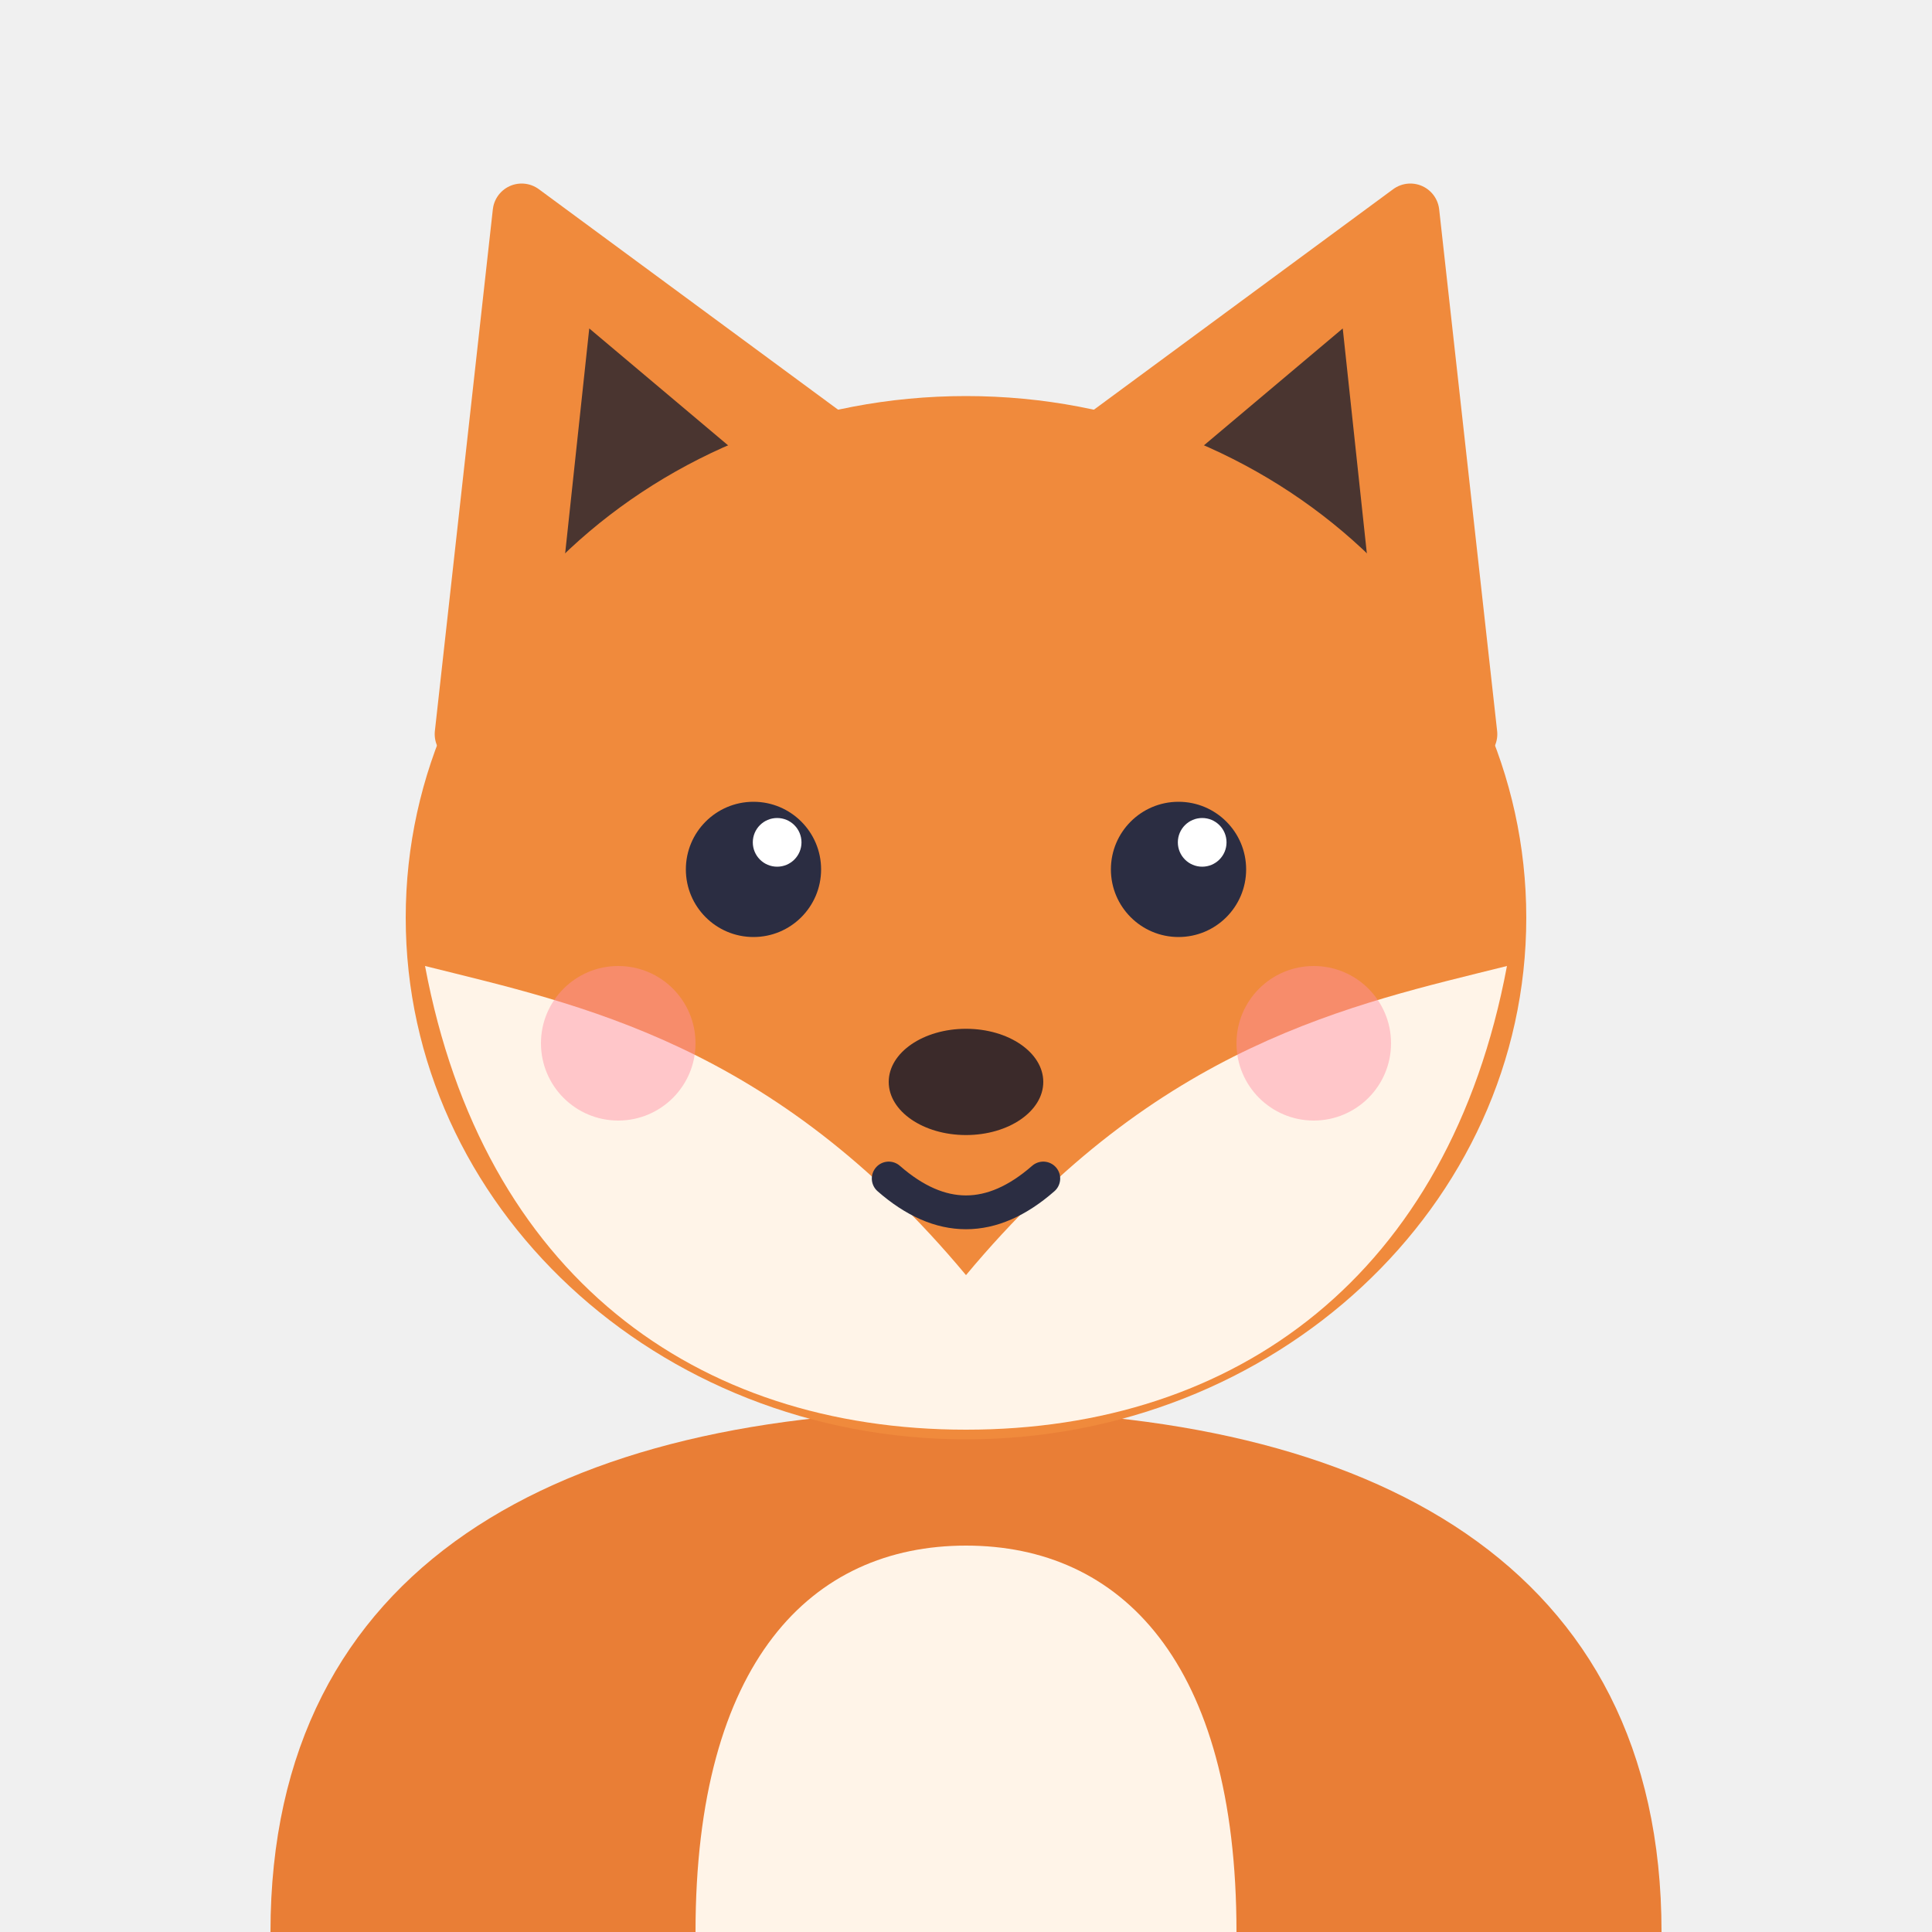
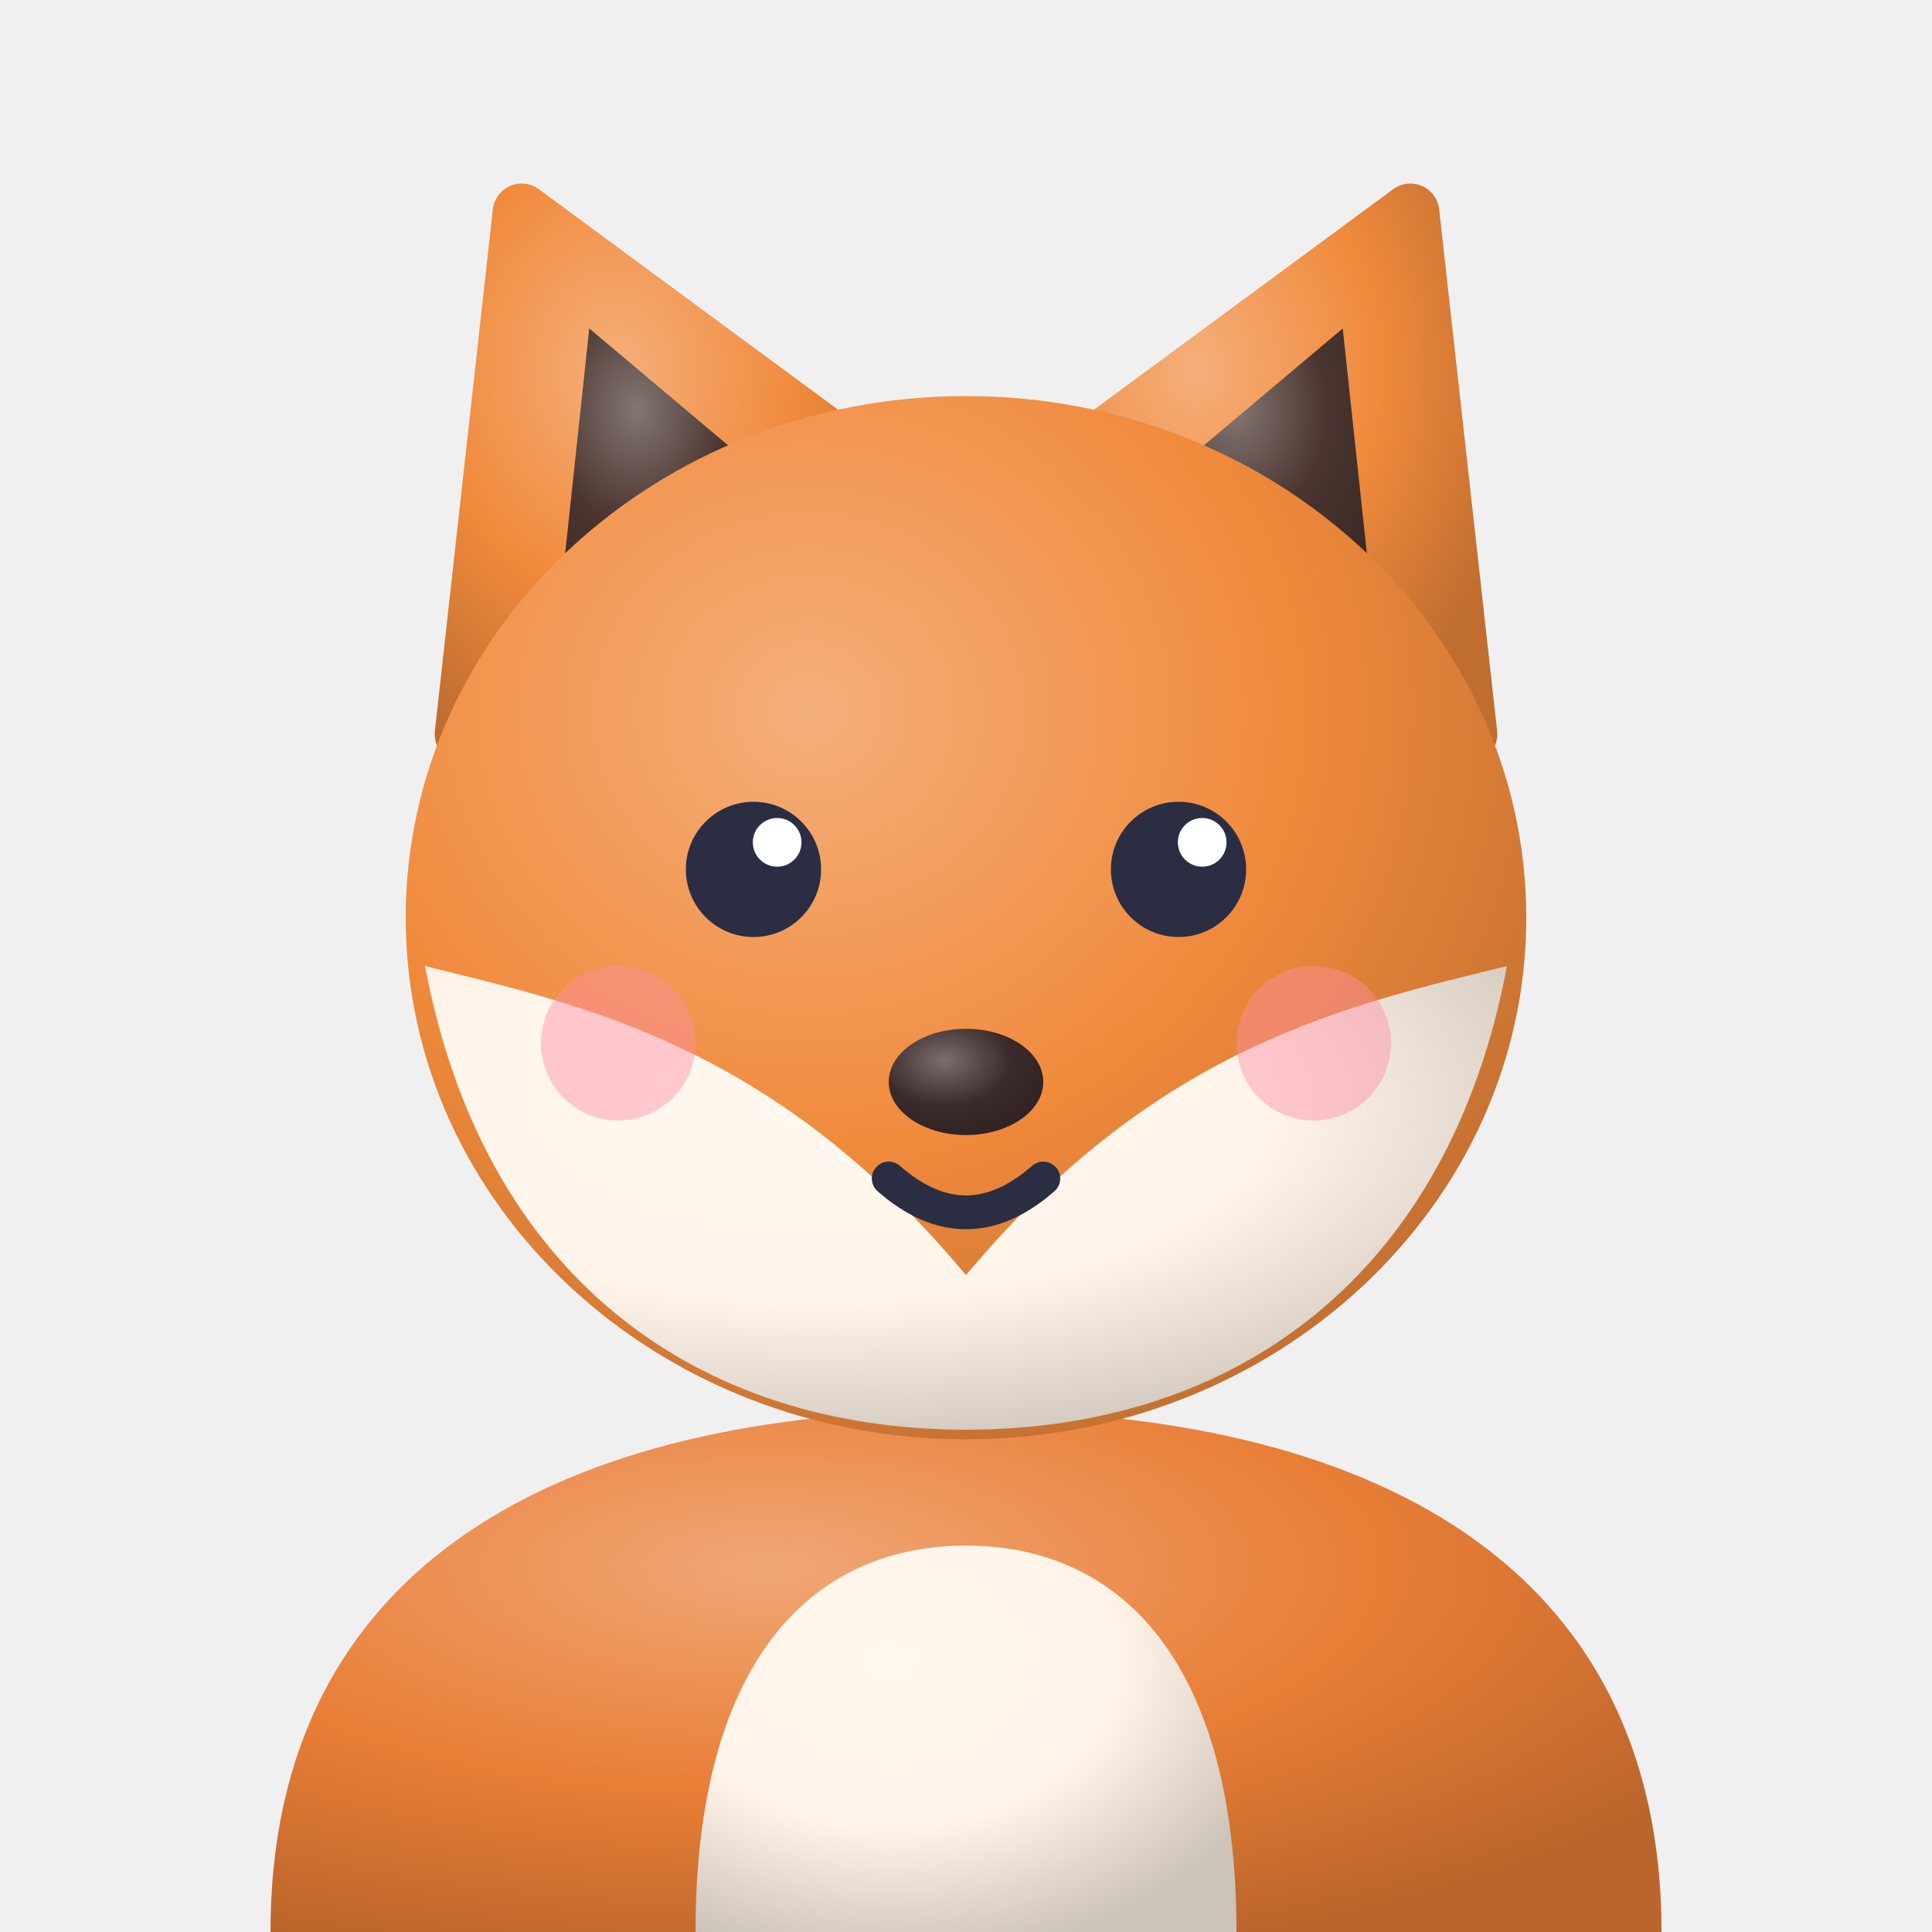
<svg xmlns="http://www.w3.org/2000/svg" viewBox="0 0 200 200">
-   <path d="M28 200 C28 162 58 146 100 146 C142 146 172 162 172 200 Z" fill="#E97E36" />
-   <path d="M72 200 C72 172 84 160 100 160 C116 160 128 172 128 200 Z" fill="#FFF4E8" />
-   <path d="M48 76 L54 22 L92 50 Z" fill="#F08A3C" stroke="#F08A3C" stroke-width="6" stroke-linejoin="round" />
-   <path d="M152 76 L146 22 L108 50 Z" fill="#F08A3C" stroke="#F08A3C" stroke-width="6" stroke-linejoin="round" />
-   <path d="M58 62 L61 34 L80 50 Z" fill="#4A3530" />
-   <path d="M142 62 L139 34 L120 50 Z" fill="#4A3530" />
-   <ellipse cx="100" cy="95.0" rx="58.0" ry="54.0" fill="#F08A3C" />
-   <path d="M44 100 C60 104 80 108 100 132 C120 108 140 104 156 100 C150 132 128 148 100 148 C72 148 50 132 44 100 Z" fill="#FFF4E8" />
-   <ellipse cx="100" cy="112.0" rx="8.0" ry="5.5" fill="#3B2A2A" />
+   <defs>
+     <radialGradient id="sE97E36" cx="0.36" cy="0.3" r="0.78">
+       <stop offset="0" stop-color="#F0A776" />
+       <stop offset="0.55" stop-color="#E97E36" />
+       <stop offset="1" stop-color="#BA652B" />
+     </radialGradient>
+     <radialGradient id="sFFF4E8" cx="0.36" cy="0.3" r="0.78">
+       <stop offset="0" stop-color="#FFF8EF" />
+       <stop offset="0.55" stop-color="#FFF4E8" />
+       <stop offset="1" stop-color="#CCC3BA" />
+     </radialGradient>
+     <radialGradient id="sF08A3C" cx="0.36" cy="0.3" r="0.78">
+       <stop offset="0" stop-color="#F5AF7A" />
+       <stop offset="0.55" stop-color="#F08A3C" />
+       <stop offset="1" stop-color="#C06E30" />
+     </radialGradient>
+     <radialGradient id="s4A3530" cx="0.36" cy="0.3" r="0.78">
+       <stop offset="0" stop-color="#847672" />
+       <stop offset="0.55" stop-color="#4A3530" />
+       <stop offset="1" stop-color="#3B2A26" />
+     </radialGradient>
+     <radialGradient id="s3B2A2A" cx="0.36" cy="0.3" r="0.78">
+       <stop offset="0" stop-color="#7A6E6E" />
+       <stop offset="0.55" stop-color="#3B2A2A" />
+       <stop offset="1" stop-color="#2F2222" />
+     </radialGradient>
+   </defs>
+   <path d="M28 200 C28 162 58 146 100 146 C142 146 172 162 172 200 Z" fill="url(#sE97E36)" />
+   <path d="M72 200 C72 172 84 160 100 160 C116 160 128 172 128 200 Z" fill="url(#sFFF4E8)" />
+   <path d="M48 76 L54 22 L92 50 Z" fill="url(#sF08A3C)" stroke="url(#sF08A3C)" stroke-width="6" stroke-linejoin="round" />
+   <path d="M152 76 L146 22 L108 50 Z" fill="url(#sF08A3C)" stroke="url(#sF08A3C)" stroke-width="6" stroke-linejoin="round" />
+   <path d="M58 62 L61 34 L80 50 Z" fill="url(#s4A3530)" />
+   <path d="M142 62 L139 34 L120 50 Z" fill="url(#s4A3530)" />
+   <ellipse cx="100" cy="95.0" rx="58.0" ry="54.0" fill="url(#sF08A3C)" />
+   <path d="M44 100 C60 104 80 108 100 132 C120 108 140 104 156 100 C150 132 128 148 100 148 C72 148 50 132 44 100 Z" fill="url(#sFFF4E8)" />
+   <ellipse cx="100" cy="112.0" rx="8.0" ry="5.5" fill="url(#s3B2A2A)" />
  <circle cx="78.0" cy="90.0" r="7.0" fill="#2B2D42" />
  <circle cx="122.0" cy="90.0" r="7.0" fill="#2B2D42" />
  <circle cx="80.45" cy="87.2" r="2.52" fill="#fff" />
  <circle cx="124.45" cy="87.2" r="2.52" fill="#fff" />
  <path d="M92.0 122.0 Q100 129.0 108.0 122.0" fill="none" stroke="#2B2D42" stroke-width="3.5" stroke-linecap="round" />
  <circle cx="64.0" cy="108.0" r="8.0" fill="#FF8FA3" opacity="0.45" />
  <circle cx="136.0" cy="108.0" r="8.0" fill="#FF8FA3" opacity="0.45" />
</svg>
